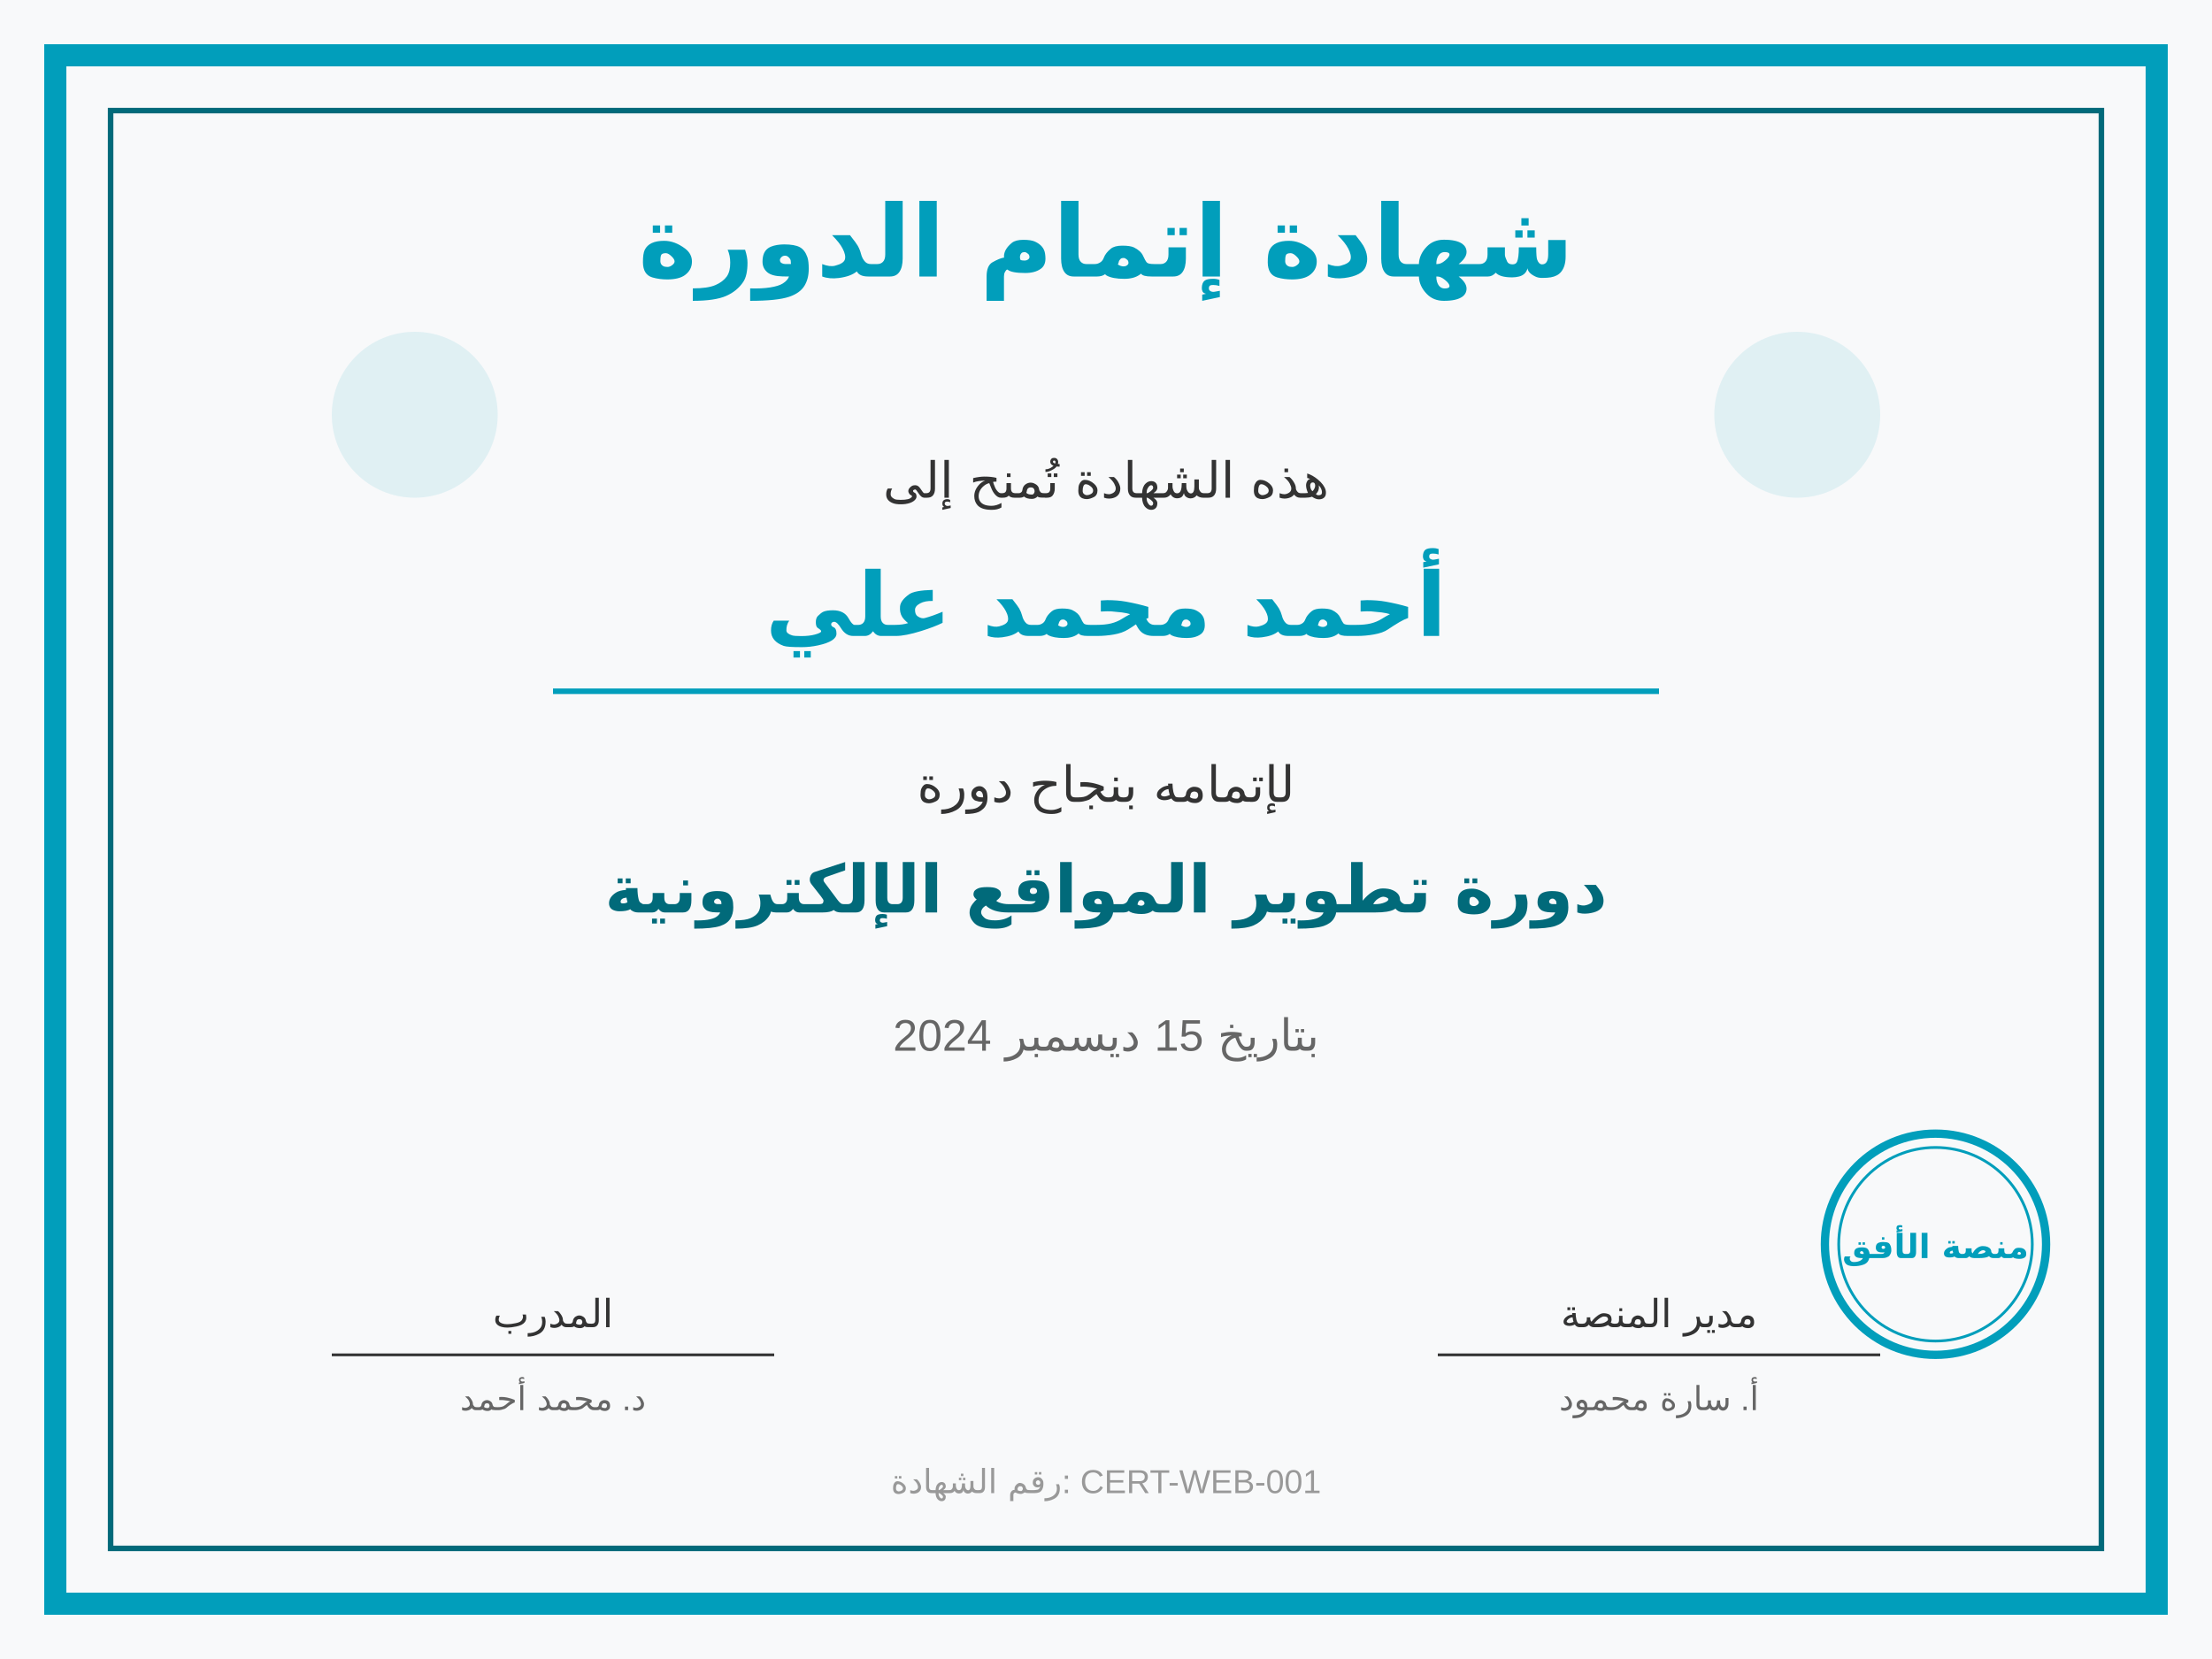
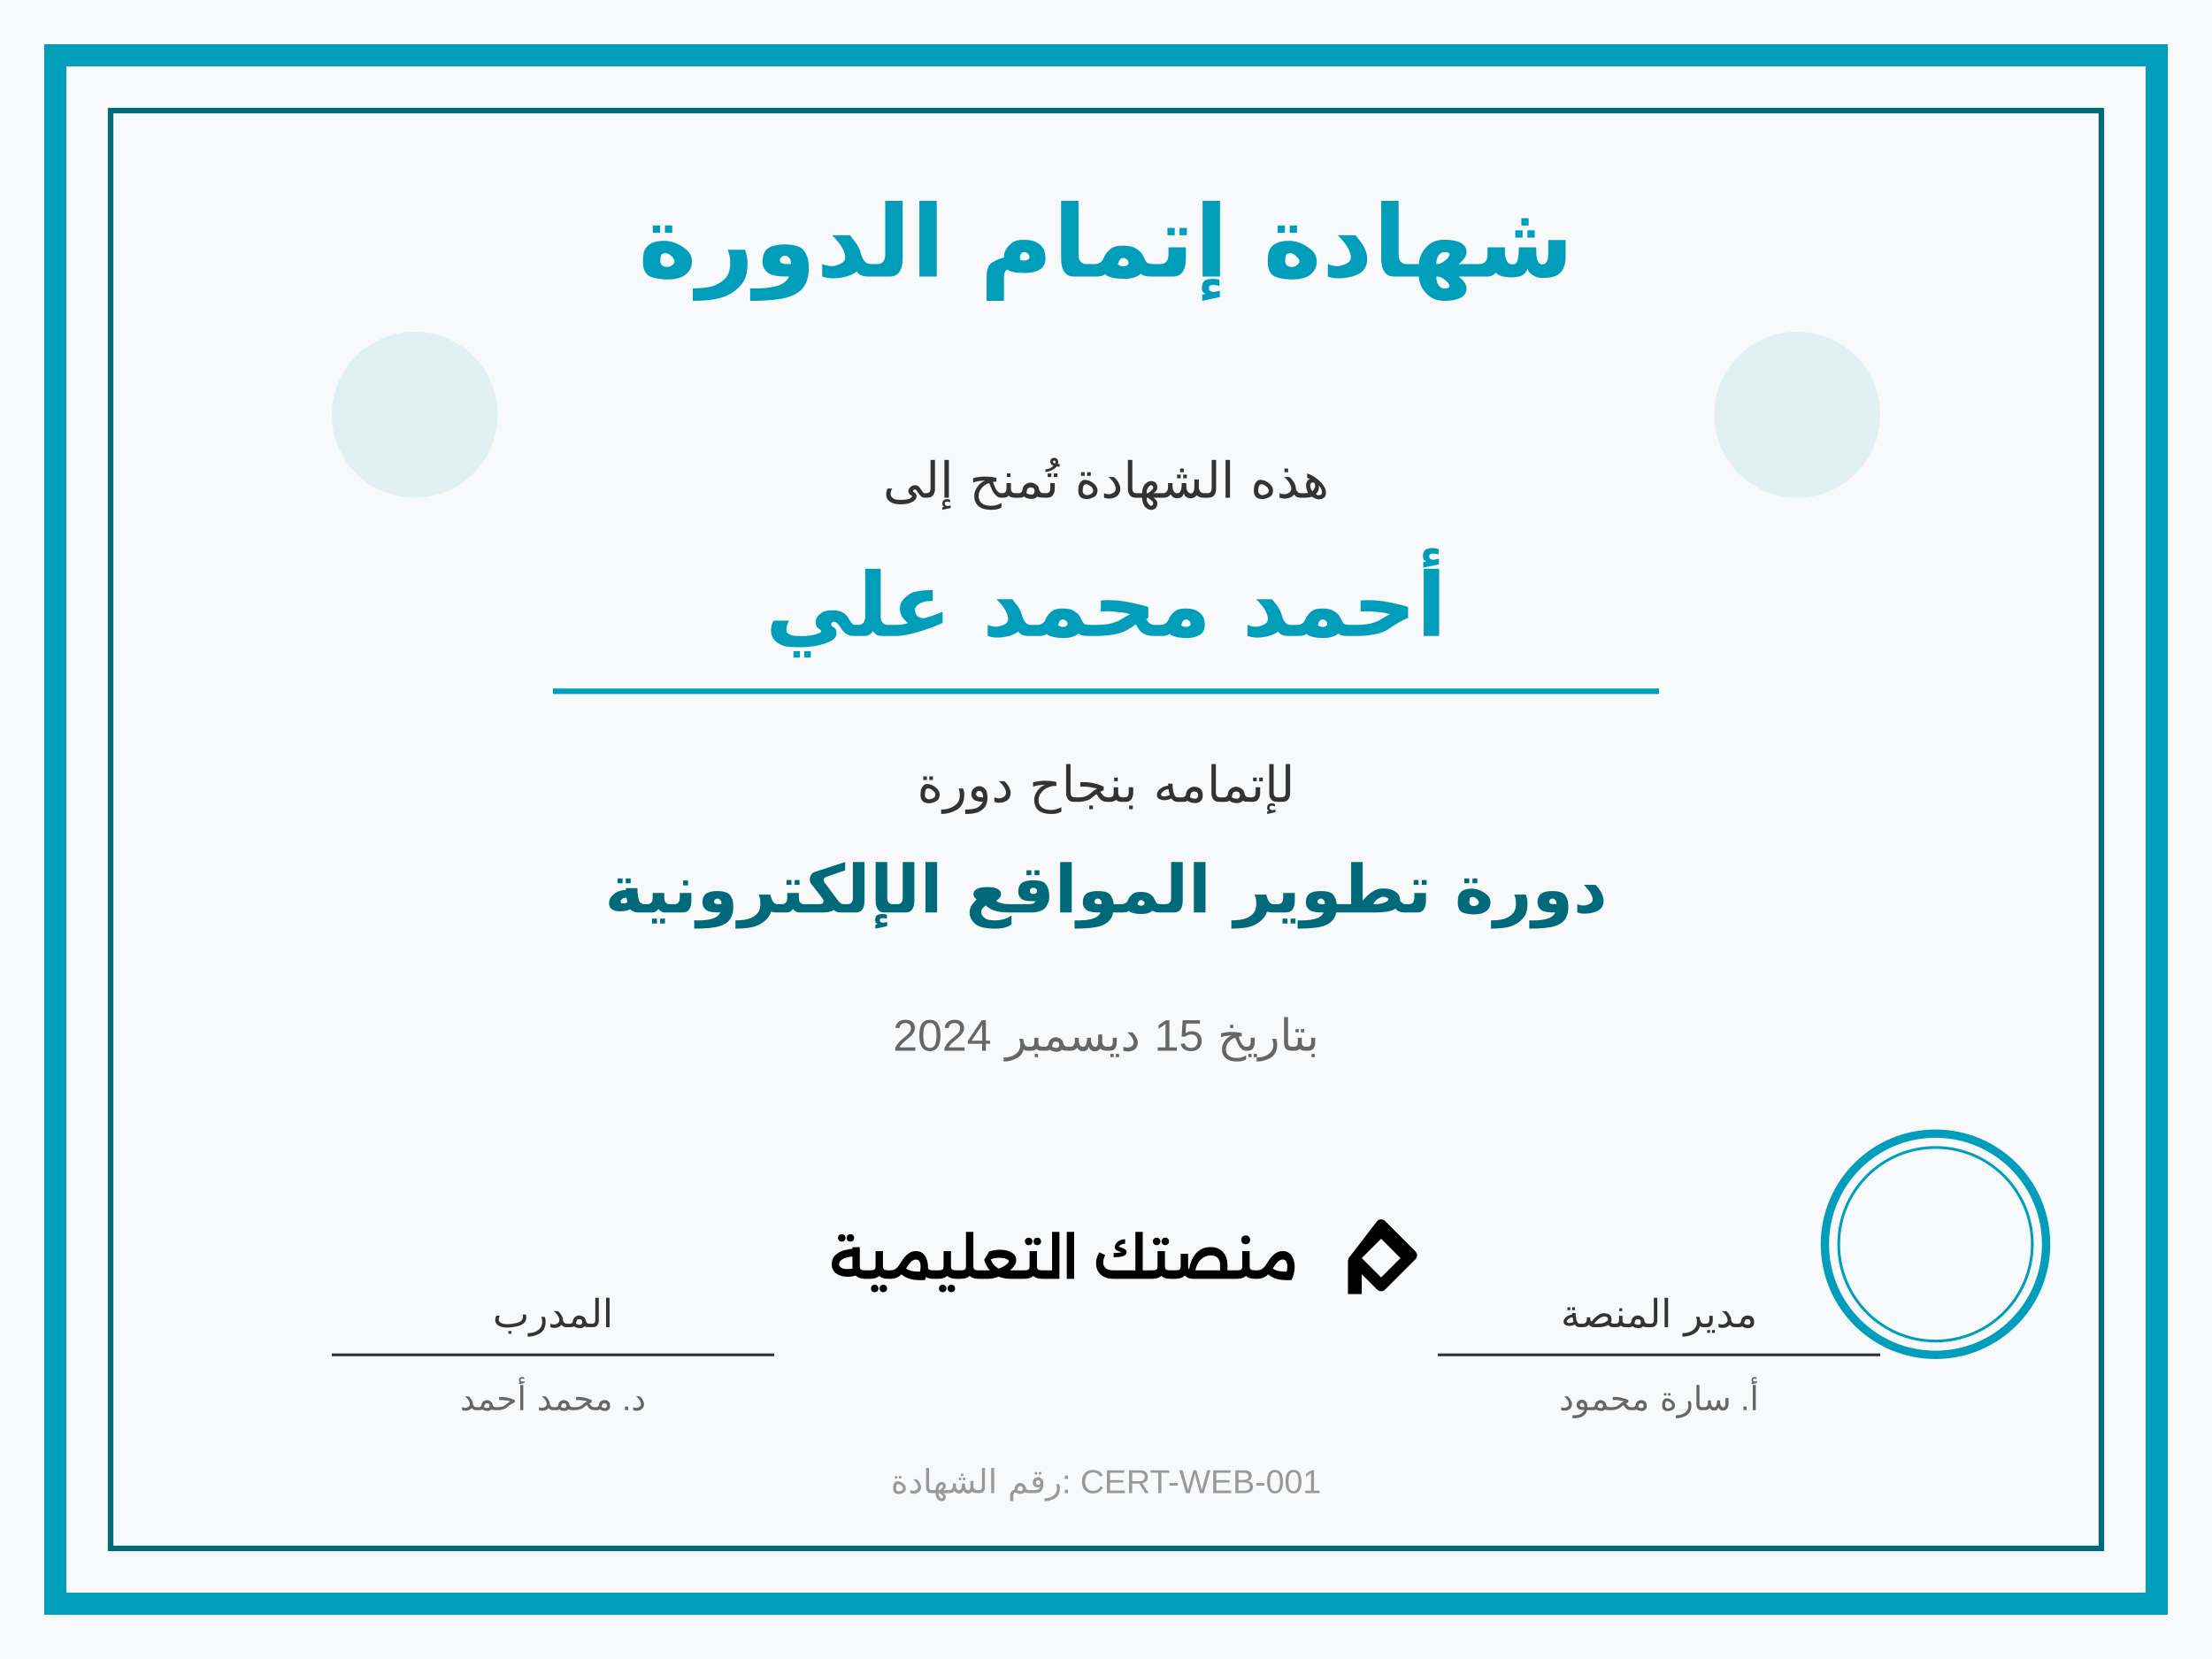
<svg xmlns="http://www.w3.org/2000/svg" width="800" height="600" viewBox="0 0 800 600">
  <rect width="800" height="600" fill="#f8f9fa" />
  <rect x="20" y="20" width="760" height="560" fill="none" stroke="#019EBB" stroke-width="8" />
  <rect x="40" y="40" width="720" height="520" fill="none" stroke="#016A7A" stroke-width="2" />
  <text x="400" y="100" text-anchor="middle" font-family="Arial, sans-serif" font-size="36" font-weight="bold" fill="#019EBB">شهادة إتمام الدورة</text>
  <circle cx="150" cy="150" r="30" fill="#019EBB" opacity="0.1" />
  <circle cx="650" cy="150" r="30" fill="#019EBB" opacity="0.1" />
  <text x="400" y="180" text-anchor="middle" font-family="Arial, sans-serif" font-size="18" fill="#333">هذه الشهادة تُمنح إلى</text>
  <text x="400" y="230" text-anchor="middle" font-family="Arial, sans-serif" font-size="32" font-weight="bold" fill="#019EBB">أحمد محمد علي</text>
  <line x1="200" y1="250" x2="600" y2="250" stroke="#019EBB" stroke-width="2" />
  <text x="400" y="290" text-anchor="middle" font-family="Arial, sans-serif" font-size="18" fill="#333">لإتمامه بنجاح دورة</text>
  <text x="400" y="330" text-anchor="middle" font-family="Arial, sans-serif" font-size="24" font-weight="bold" fill="#016A7A">دورة تطوير المواقع الإلكترونية</text>
  <text x="400" y="380" text-anchor="middle" font-family="Arial, sans-serif" font-size="16" fill="#666">بتاريخ 15 ديسمبر 2024</text>
  <text x="200" y="480" text-anchor="middle" font-family="Arial, sans-serif" font-size="14" fill="#333">المدرب</text>
  <line x1="120" y1="490" x2="280" y2="490" stroke="#333" stroke-width="1" />
  <text x="200" y="510" text-anchor="middle" font-family="Arial, sans-serif" font-size="12" fill="#666">د. محمد أحمد</text>
  <text x="600" y="480" text-anchor="middle" font-family="Arial, sans-serif" font-size="14" fill="#333">مدير المنصة</text>
  <line x1="520" y1="490" x2="680" y2="490" stroke="#333" stroke-width="1" />
  <text x="600" y="510" text-anchor="middle" font-family="Arial, sans-serif" font-size="12" fill="#666">أ. سارة محمود</text>
  <text x="400" y="540" text-anchor="middle" font-family="Arial, sans-serif" font-size="12" fill="#999">رقم الشهادة: CERT-WEB-001</text>
  <circle cx="700" cy="450" r="40" fill="none" stroke="#019EBB" stroke-width="3" />
  <circle cx="700" cy="450" r="35" fill="none" stroke="#019EBB" stroke-width="1" />
-   <text x="700" y="455" text-anchor="middle" font-family="Arial, sans-serif" font-size="12" font-weight="bold" fill="#019EBB">منصة الأفق</text>
+   <g transform="translate(300 436) scale(.5)">
+     <path fill="#000000" d="M13.14 51.53Q10.76 51.53 8.65 50.95Q6.54 50.37 4.97 49.23Q3.39 48.08 2.5 46.36Q1.6 44.65 1.6 42.36Q1.6 39.76 2.77 37.78Q3.94 35.8 6.03 34.43Q8.13 33.07 10.93 32.27Q13.73 31.48 16.99 31.25L17.3 36.81Q15.28 36.94 13.42 37.34Q11.57 37.75 10.1 38.44Q8.63 39.14 7.78 40.12Q6.94 41.1 6.94 42.37Q6.94 43.56 7.73 44.37Q8.51 45.18 9.92 45.56Q11.32 45.95 13.11 45.95Q14.59 45.95 15.86 45.7Q17.13 45.45 18.27 44.99L20.38 50.11Q18.74 50.81 16.86 51.17Q14.99 51.53 13.14 51.53ZM25.8 53Q22.75 53 20.7 51.91Q18.66 50.83 17.62 48.71Q16.59 46.59 16.59 43.52V30.08H21.92V43.52Q21.92 44.85 22.22 45.57Q22.51 46.3 23.35 46.58Q24.19 46.85 25.8 46.85H27.33V53ZM27.33 53V46.85Q27.72 46.85 27.93 47.68Q28.13 48.51 28.13 49.89Q28.13 51.3 27.93 52.15Q27.72 53 27.33 53ZM15.13 26.13Q13.95 26.13 13.18 25.37Q12.41 24.61 12.41 23.44Q12.41 22.24 13.18 21.48Q13.95 20.72 15.13 20.72Q16.3 20.72 17.07 21.48Q17.84 22.24 17.84 23.44Q17.84 24.61 17.07 25.37Q16.3 26.13 15.13 26.13ZM8.88 26.13Q7.71 26.13 6.94 25.37Q6.17 24.61 6.17 23.44Q6.17 22.24 6.94 21.48Q7.71 20.72 8.88 20.72Q10.06 20.72 10.83 21.48Q11.6 22.24 11.6 23.44Q11.6 24.61 10.83 25.37Q10.06 26.13 8.88 26.13Z M27.32 53V46.85H29.46Q31.09 46.85 31.92 46.58Q32.75 46.3 33.04 45.57Q33.33 44.85 33.33 43.52V32.94H38.67V43.52Q38.67 46.59 37.63 48.7Q36.6 50.81 34.55 51.9Q32.51 52.99 29.46 53ZM42.55 53Q39.49 53 37.45 51.91Q35.41 50.83 34.37 48.71Q33.33 46.59 33.33 43.52H38.67Q38.67 44.85 38.96 45.57Q39.26 46.3 40.1 46.58Q40.94 46.85 42.55 46.85H44.07V53ZM44.07 53V46.85Q44.47 46.85 44.67 47.68Q44.87 48.51 44.87 49.89Q44.87 51.3 44.67 52.15Q44.47 53 44.07 53ZM27.32 53Q26.92 53 26.72 52.15Q26.52 51.3 26.52 49.86Q26.52 48.49 26.72 47.67Q26.92 46.85 27.32 46.85ZM38.92 62.7Q37.75 62.7 36.98 61.93Q36.21 61.15 36.21 60.01Q36.21 58.82 36.98 58.05Q37.75 57.29 38.92 57.29Q40.09 57.29 40.86 58.05Q41.64 58.82 41.64 60.01Q41.64 61.15 40.86 61.93Q40.09 62.7 38.92 62.7ZM32.68 62.7Q31.51 62.7 30.74 61.93Q29.97 61.15 29.97 60.01Q29.97 58.82 30.74 58.05Q31.51 57.29 32.68 57.29Q33.84 57.29 34.62 58.05Q35.4 58.82 35.4 60.01Q35.4 61.15 34.62 61.93Q33.84 62.7 32.68 62.7Z M75.01 53Q72.15 53 70.19 51.91Q68.23 50.83 67.21 48.71Q66.2 46.59 66.2 43.52V42.67L70.96 42.89L71.15 43.83Q71.19 45.03 71.5 45.69Q71.8 46.36 72.64 46.6Q73.47 46.85 75.01 46.85H76.53V53ZM44.08 53Q43.68 53 43.48 52.15Q43.28 51.3 43.28 49.86Q43.28 48.49 43.48 47.67Q43.68 46.85 44.08 46.85ZM44.08 53V46.85Q45.86 46.85 47.08 46.23Q48.29 45.61 49.28 44.43Q50.27 43.24 51.28 41.6Q52.26 40.07 53.37 38.55Q54.48 37.02 55.83 35.75Q57.17 34.49 58.83 33.72Q60.48 32.94 62.57 32.94Q64.78 32.94 66.41 33.86Q68.04 34.78 69.11 36.38Q70.18 37.97 70.7 40.02Q71.23 42.07 71.23 44.35Q71.23 46.51 70.67 49.09Q70.11 51.67 68.96 53.88L64.01 51.42Q64.93 49.82 65.41 48.01Q65.89 46.2 65.89 44.35Q65.89 41.61 65.02 40.32Q64.14 39.04 62.53 39.04Q61.47 39.04 60.43 39.62Q59.38 40.2 58.25 41.5Q57.12 42.81 55.71 45.02Q53.95 47.77 52.27 49.53Q50.59 51.3 48.65 52.15Q46.71 53 44.08 53ZM68.67 47.73 68.96 53.88Q65.13 54.1 62.32 53.82Q59.51 53.55 57.41 52.83Q55.3 52.11 53.66 50.98Q52.02 49.86 50.62 48.4L54.24 44.51Q55.65 45.96 57.57 46.73Q59.48 47.51 62.2 47.72Q64.91 47.93 68.67 47.73ZM76.53 53V46.85Q76.93 46.85 77.13 47.68Q77.33 48.51 77.33 49.89Q77.33 51.3 77.13 52.15Q76.93 53 76.53 53Z M76.52 53V46.85H78.66Q80.29 46.85 81.12 46.58Q81.95 46.3 82.24 45.57Q82.53 44.85 82.53 43.52V32.94H87.87V43.52Q87.87 46.59 86.83 48.7Q85.8 50.81 83.75 51.9Q81.71 52.99 78.66 53ZM91.75 53Q88.69 53 86.65 51.91Q84.61 50.83 83.57 48.71Q82.53 46.59 82.53 43.52H87.87Q87.87 44.85 88.16 45.57Q88.46 46.3 89.3 46.58Q90.14 46.85 91.75 46.85H93.27V53ZM93.27 53V46.85Q93.67 46.85 93.87 47.68Q94.07 48.51 94.07 49.89Q94.07 51.3 93.87 52.15Q93.67 53 93.27 53ZM76.52 53Q76.12 53 75.92 52.15Q75.72 51.3 75.72 49.86Q75.72 48.49 75.92 47.67Q76.12 46.85 76.52 46.85ZM88.12 62.7Q86.95 62.7 86.18 61.93Q85.41 61.15 85.41 60.01Q85.41 58.82 86.18 58.05Q86.95 57.29 88.12 57.29Q89.29 57.29 90.06 58.05Q90.84 58.82 90.84 60.01Q90.84 61.15 90.06 61.93Q89.29 62.7 88.12 62.7ZM81.88 62.7Q80.71 62.7 79.94 61.93Q79.17 61.15 79.17 60.01Q79.17 58.82 79.94 58.05Q80.71 57.29 81.88 57.29Q83.04 57.29 83.82 58.05Q84.6 58.82 84.6 60.01Q84.6 61.15 83.82 61.93Q83.04 62.7 81.88 62.7Z M93.28 53V46.85H94.86Q96.49 46.85 97.32 46.58Q98.15 46.3 98.44 45.57Q98.73 44.85 98.73 43.52V19.06H104.07V43.52Q104.07 46.59 103.03 48.7Q102 50.81 99.95 51.9Q97.91 52.99 94.86 53ZM107.95 53Q104.89 53 102.85 51.91Q100.81 50.83 99.77 48.71Q98.73 46.59 98.73 43.52H104.07Q104.07 44.85 104.36 45.57Q104.66 46.3 105.5 46.58Q106.34 46.85 107.95 46.85H108.82V53ZM108.82 53V46.85Q109.21 46.85 109.42 47.68Q109.62 48.51 109.62 49.89Q109.62 51.3 109.42 52.15Q109.21 53 108.82 53ZM93.28 53Q92.88 53 92.68 52.15Q92.48 51.3 92.48 49.86Q92.48 48.49 92.68 47.67Q92.88 46.85 93.28 46.85Z M108.8 53V46.85H117.05Q118.52 46.85 120.24 46.38Q121.96 45.92 123.63 45.17Q125.3 44.42 126.69 43.54Q128.08 42.65 128.9 41.81Q129.73 40.97 129.73 40.33Q129.73 39.68 128.86 39.11Q127.99 38.54 126.44 38.16Q124.89 37.79 122.86 37.79Q121.16 37.79 119.64 38.08Q118.11 38.37 116.46 38.95L115.06 40.64L111.87 39.23L115.54 33.25Q117.15 32.72 119.03 32.35Q120.91 31.97 123.2 31.97Q126.75 31.97 129.41 32.9Q132.07 33.82 133.57 35.46Q135.06 37.1 135.06 39.34Q135.06 41.19 134.06 42.92Q133.06 44.66 131.38 46.17Q129.7 47.69 127.57 48.94Q125.45 50.18 123.2 51.1Q120.94 52.01 118.8 52.51Q116.65 53 114.93 53ZM130.67 53Q125.92 53 122.09 51.28Q118.26 49.57 115.64 46.46Q113.01 43.36 111.87 39.23L116.1 36.87Q116.63 39.89 118.3 42.15Q119.97 44.4 122.56 45.62Q125.14 46.85 128.33 46.85H138.71V53ZM138.71 53V46.85Q139.11 46.85 139.31 47.68Q139.51 48.51 139.51 49.89Q139.51 51.3 139.31 52.15Q139.11 53 138.71 53ZM108.8 53Q108.4 53 108.2 52.15Q108 51.3 108 49.86Q108 48.49 108.2 47.67Q108.4 46.85 108.8 46.85Z M138.72 53V46.85H140.86Q142.49 46.85 143.32 46.58Q144.15 46.3 144.44 45.57Q144.73 44.85 144.73 43.52V32.94H150.07V43.52Q150.07 46.59 149.03 48.7Q148 50.81 145.95 51.9Q143.91 52.99 140.86 53ZM153.95 53Q150.89 53 148.85 51.91Q146.81 50.83 145.77 48.71Q144.73 46.59 144.73 43.52H150.07Q150.07 44.85 150.36 45.57Q150.66 46.3 151.5 46.58Q152.34 46.85 153.95 46.85H155.47V53ZM155.47 53V46.85Q155.87 46.85 156.07 47.68Q156.27 48.51 156.27 49.89Q156.27 51.3 156.07 52.15Q155.87 53 155.47 53ZM138.72 53Q138.32 53 138.12 52.15Q137.92 51.3 137.92 49.86Q137.92 48.49 138.12 47.67Q138.32 46.85 138.72 46.85ZM150.33 28.66Q149.15 28.66 148.38 27.89Q147.61 27.13 147.61 25.97Q147.61 24.76 148.38 24Q149.15 23.24 150.33 23.24Q151.5 23.24 152.27 24Q153.04 24.76 153.04 25.97Q153.04 27.13 152.27 27.89Q151.5 28.66 150.33 28.66ZM144.08 28.66Q142.91 28.66 142.14 27.89Q141.37 27.13 141.37 25.97Q141.37 24.76 142.14 24Q142.91 23.24 144.08 23.24Q145.26 23.24 146.03 24Q146.8 24.76 146.8 25.97Q146.8 27.13 146.03 27.89Q145.26 28.66 144.08 28.66Z M155.48 53V46.85H160.98V19.06H166.31V53ZM155.48 53Q155.08 53 154.88 52.15Q154.68 51.3 154.68 49.87Q154.68 48.49 154.88 47.67Q155.08 46.85 155.48 46.85Z M171.62 53V19.06H176.96V53Z M223.85 53V46.85H231.29V53ZM205.27 53Q202.07 53 199.71 52.08Q197.35 51.17 195.82 49.6Q194.28 48.02 193.54 46.02Q192.8 44.02 192.8 41.84Q192.8 39.81 193.4 37.76Q194 35.72 195.2 33.88L199.43 35.79Q198.7 37.26 198.36 38.6Q198.01 39.93 198.01 41.11Q198.01 42.93 198.81 44.22Q199.6 45.51 201.2 46.18Q202.8 46.85 205.18 46.85H221.25V19.06H226.58V53ZM231.29 53V46.85Q231.69 46.85 231.89 47.68Q232.09 48.51 232.09 49.89Q232.09 51.3 231.89 52.15Q231.69 53 231.29 53ZM205.5 37.39V34.33Q207.32 34.33 209.35 34.1Q211.37 33.88 212.66 33.53L212.37 34.22L208.34 32.71Q207.29 32.31 206.82 31.64Q206.34 30.97 206.34 30.21Q206.34 28.85 207.27 27.51Q208.2 26.18 209.89 25.27Q211.58 24.36 213.85 24.36V27.61Q212.24 27.61 211.05 28.19Q209.85 28.76 209.2 29.63Q208.55 30.49 208.55 31.37L207.54 29.09L212.63 31.03Q213.92 31.5 214.41 32.22Q214.91 32.95 214.91 33.58Q214.91 34.29 214.57 34.95Q214.24 35.62 213.27 36.17Q212.31 36.73 210.43 37.06Q208.56 37.39 205.5 37.39Z M231.28 53V46.85H233.42Q235.05 46.85 235.88 46.58Q236.71 46.3 237 45.57Q237.29 44.85 237.29 43.52V32.94H242.63V43.52Q242.63 46.59 241.59 48.7Q240.56 50.81 238.51 51.9Q236.47 52.99 233.42 53ZM246.51 53Q243.45 53 241.41 51.91Q239.37 50.83 238.33 48.71Q237.29 46.59 237.29 43.52H242.63Q242.63 44.85 242.92 45.57Q243.22 46.3 244.06 46.58Q244.9 46.85 246.51 46.85H248.03V53ZM248.03 53V46.85Q248.43 46.85 248.63 47.68Q248.83 48.51 248.83 49.89Q248.83 51.3 248.63 52.15Q248.43 53 248.03 53ZM231.28 53Q230.88 53 230.68 52.15Q230.48 51.3 230.48 49.86Q230.48 48.49 230.68 47.67Q230.88 46.85 231.28 46.85ZM242.89 28.66Q241.71 28.66 240.94 27.89Q240.17 27.13 240.17 25.97Q240.17 24.76 240.94 24Q241.71 23.24 242.89 23.24Q244.06 23.24 244.83 24Q245.6 24.76 245.6 25.97Q245.6 27.13 244.83 27.89Q244.06 28.66 242.89 28.66ZM236.64 28.66Q235.47 28.66 234.7 27.89Q233.93 27.13 233.93 25.97Q233.93 24.76 234.7 24Q235.47 23.24 236.64 23.24Q237.82 23.24 238.59 24Q239.36 24.76 239.36 25.97Q239.36 27.13 238.59 27.89Q237.82 28.66 236.64 28.66Z M285.32 53V46.85H292.56V53ZM248.04 53Q247.64 53 247.44 52.15Q247.24 51.3 247.24 49.86Q247.24 48.49 247.44 47.67Q247.64 46.85 248.04 46.85ZM282.52 53V43.15Q282.52 40.79 281.72 39.22Q280.91 37.65 279.41 36.85Q277.9 36.05 275.81 36.05Q274.01 36.05 272.33 36.69Q270.65 37.33 269.21 38.5Q267.78 39.68 266.72 41.36Q265.65 43.04 265.06 45.15Q264.46 47.25 264.46 49.7H259.85Q259.85 47.95 260.17 45.84Q260.49 43.74 261.22 41.53Q261.96 39.32 263.16 37.26Q264.36 35.21 266.1 33.58Q267.85 31.95 270.21 30.99Q272.57 30.03 275.6 30.03Q278.74 30.03 281.06 31.08Q283.37 32.13 284.88 33.96Q286.39 35.8 287.12 38.16Q287.86 40.52 287.86 43.15V53ZM248.04 53V46.85H250.18Q251.81 46.85 252.64 46.58Q253.47 46.3 253.76 45.57Q254.05 44.85 254.05 43.52V34.92H259.39V43.52Q259.39 46.59 258.35 48.71Q257.32 50.83 255.27 51.91Q253.23 53 250.18 53ZM263.27 53Q260.51 53 258.67 51.91Q256.83 50.83 255.92 48.71Q255 46.59 255 43.52H259.39Q259.39 44.85 259.68 45.57Q259.98 46.3 260.82 46.58Q261.66 46.85 263.27 46.85H287.86V53ZM292.56 53V46.85Q292.96 46.85 293.16 47.68Q293.36 48.51 293.36 49.89Q293.36 51.3 293.16 52.15Q292.96 53 292.56 53Z M292.56 53V46.85H294.7Q296.33 46.85 297.16 46.58Q297.99 46.3 298.28 45.57Q298.57 44.85 298.57 43.52V32.94H303.91V43.52Q303.91 46.59 302.87 48.7Q301.84 50.81 299.79 51.9Q297.75 52.99 294.7 53ZM307.79 53Q304.73 53 302.69 51.91Q300.65 50.83 299.61 48.71Q298.57 46.59 298.57 43.52H303.91Q303.91 44.85 304.2 45.57Q304.5 46.3 305.34 46.58Q306.18 46.85 307.79 46.85H309.31V53ZM309.31 53V46.85Q309.71 46.85 309.91 47.68Q310.11 48.51 310.11 49.89Q310.11 51.3 309.91 52.15Q309.71 53 309.31 53ZM292.56 53Q292.16 53 291.96 52.15Q291.76 51.3 291.76 49.86Q291.76 48.49 291.96 47.67Q292.16 46.85 292.56 46.85ZM301.04 28.02Q299.66 28.02 298.75 27.11Q297.84 26.21 297.84 24.83Q297.84 23.43 298.75 22.53Q299.66 21.63 301.04 21.63Q302.44 21.63 303.34 22.53Q304.24 23.43 304.24 24.83Q304.24 26.21 303.34 27.11Q302.44 28.02 301.04 28.02Z M309.32 53V46.85Q311.1 46.85 312.32 46.23Q313.53 45.61 314.52 44.43Q315.51 43.24 316.52 41.6Q317.5 40.07 318.61 38.55Q319.72 37.02 321.07 35.75Q322.41 34.49 324.07 33.72Q325.72 32.94 327.81 32.94Q330.02 32.94 331.65 33.86Q333.28 34.78 334.35 36.38Q335.42 37.97 335.94 40.02Q336.47 42.07 336.47 44.35Q336.47 46.51 335.91 49.09Q335.35 51.67 334.2 53.88L329.25 51.42Q330.17 49.82 330.65 48.01Q331.13 46.2 331.13 44.35Q331.13 41.61 330.26 40.32Q329.38 39.04 327.77 39.04Q326.71 39.04 325.67 39.62Q324.62 40.2 323.49 41.5Q322.36 42.81 320.95 45.02Q319.19 47.77 317.51 49.53Q315.83 51.3 313.89 52.15Q311.95 53 309.32 53ZM333.91 47.73 334.2 53.88Q330.37 54.1 327.56 53.82Q324.75 53.55 322.65 52.83Q320.54 52.11 318.9 50.98Q317.26 49.86 315.86 48.4L319.48 44.51Q320.89 45.96 322.81 46.73Q324.72 47.51 327.44 47.72Q330.15 47.93 333.91 47.73ZM309.32 53Q308.92 53 308.72 52.15Q308.52 51.3 308.52 49.86Q308.52 48.49 308.72 47.67Q308.92 46.85 309.32 46.85Z" />
+     <g transform="translate(367 6)">
+       <path fill="#000000" fill-rule="evenodd" d="M29.17 5.17a4 4 0 0 1 5.66 0L56.83 27.17a4 4 0 0 1 0 5.66L34.83 54.83a4 4 0 0 1-5.66 0L18 43.66V58H8V34.66a6 6 0 0 1 1.76-4.24ZM32 18 18 32l14 14 14-14Z" />
+     </g>
+   </g>
</svg>
